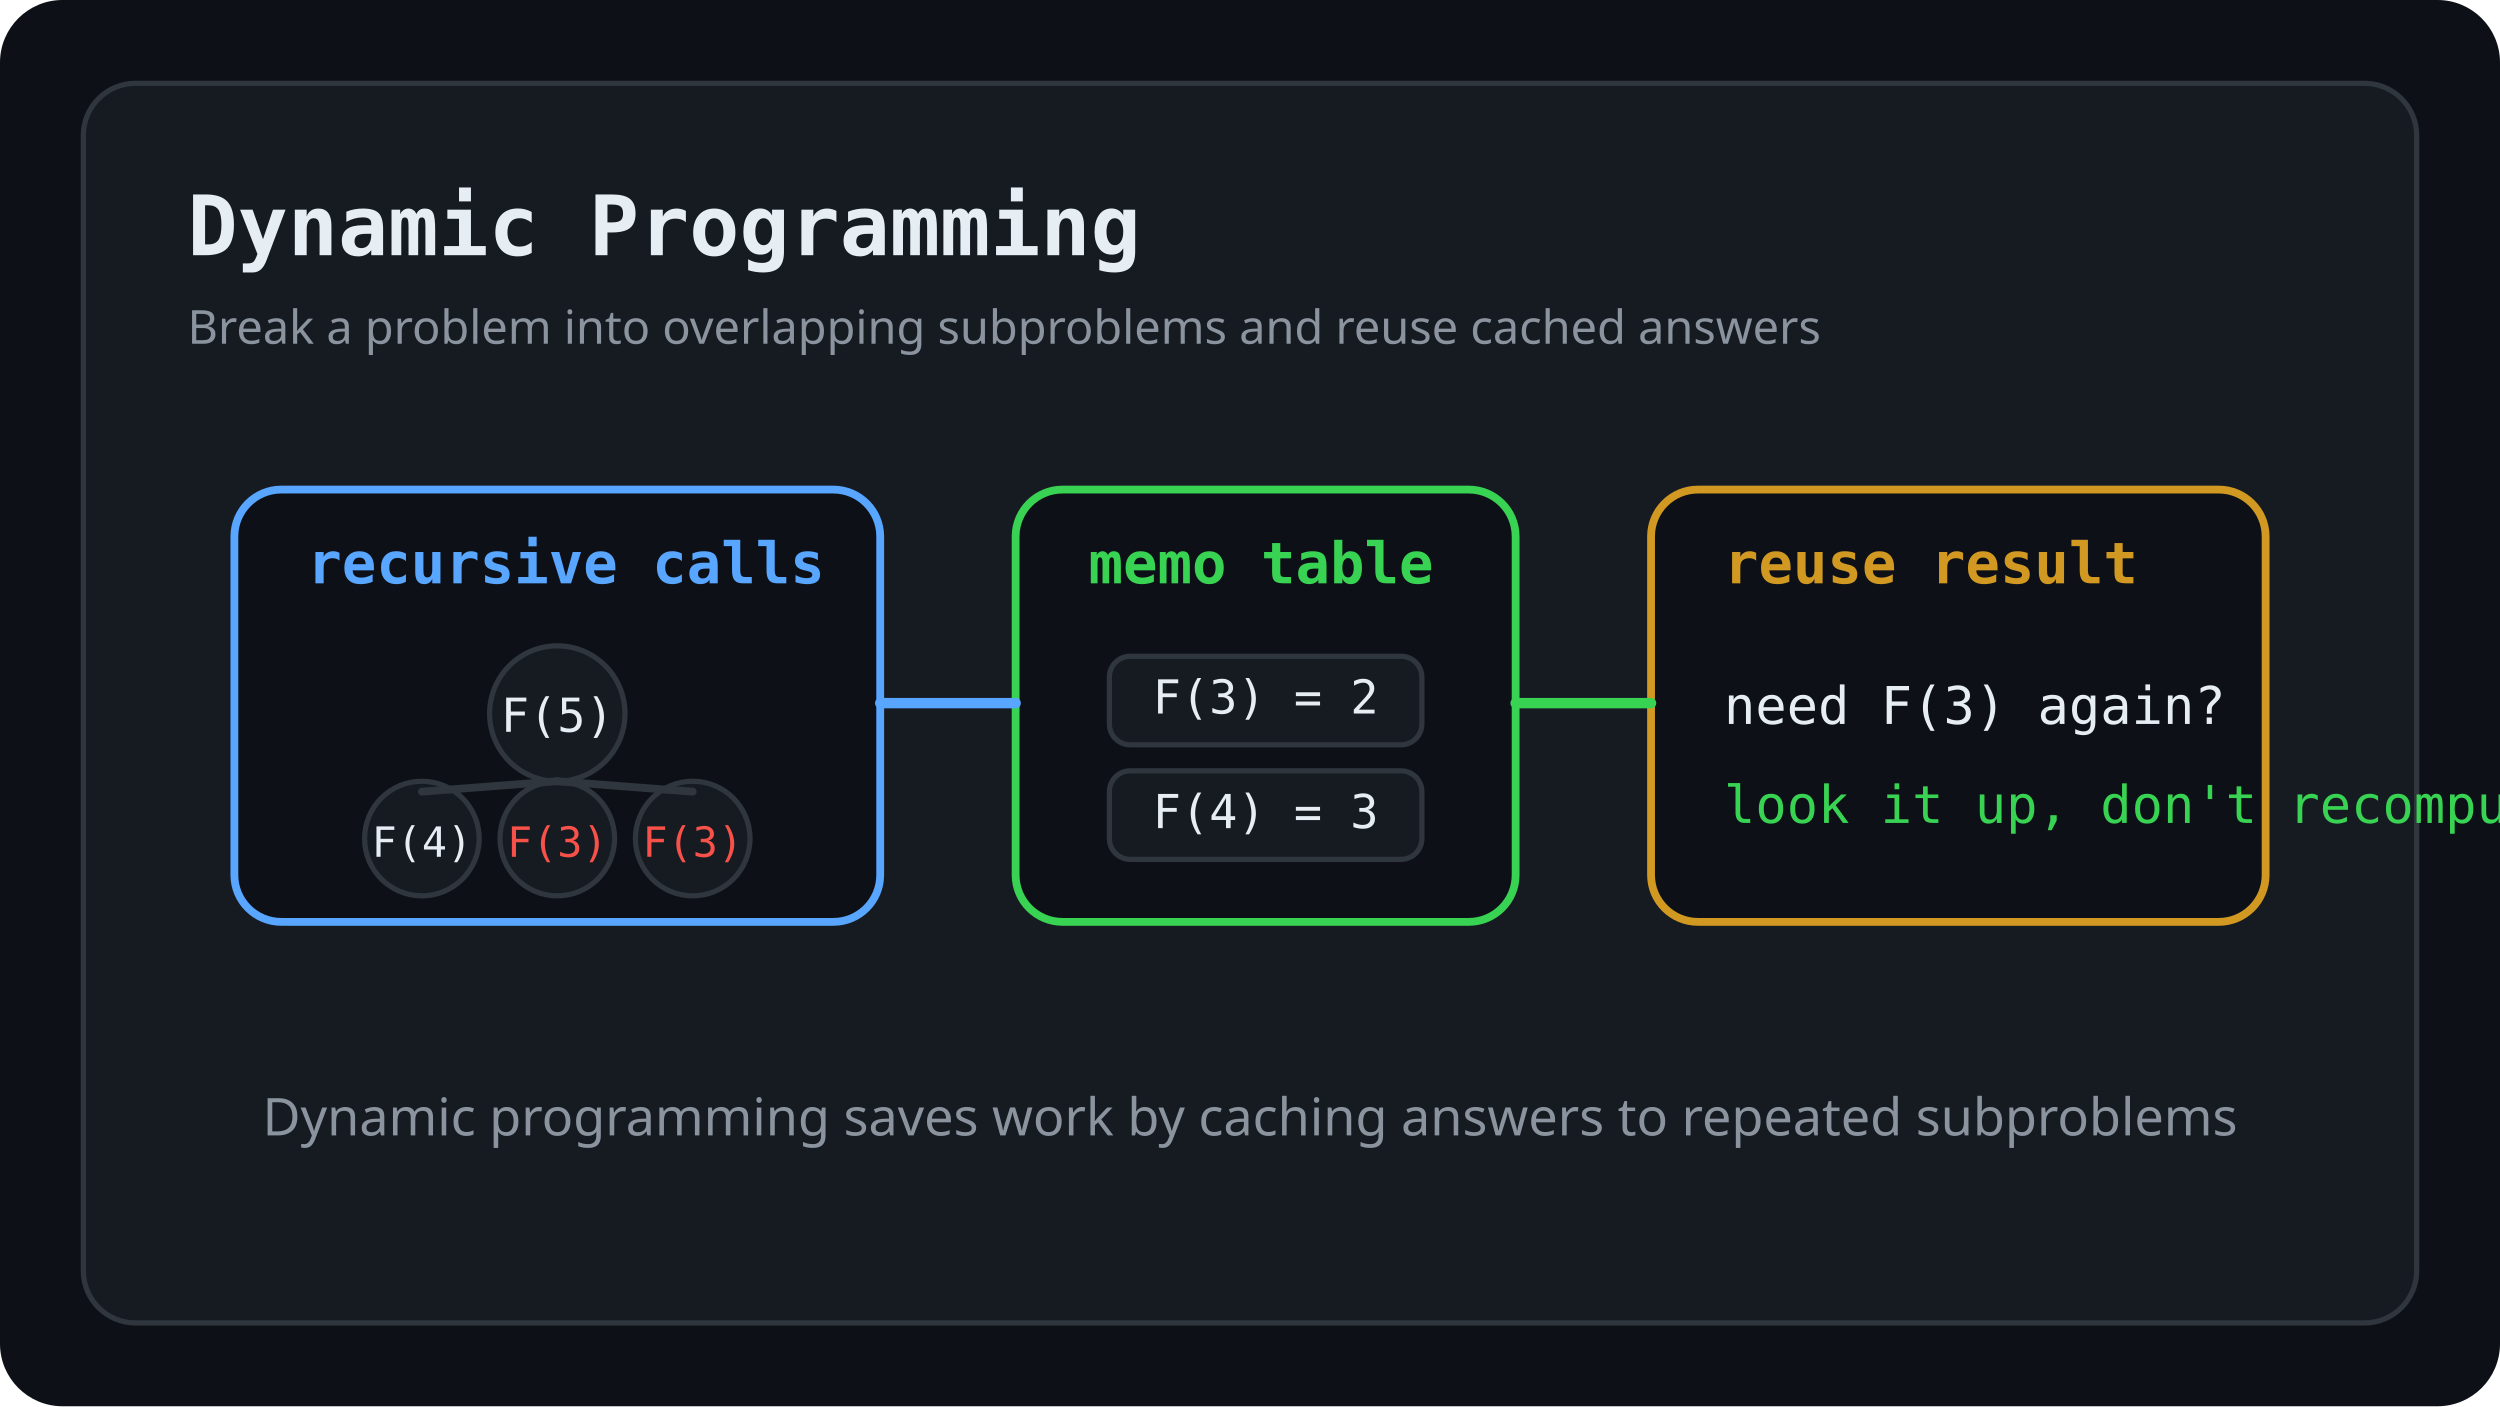
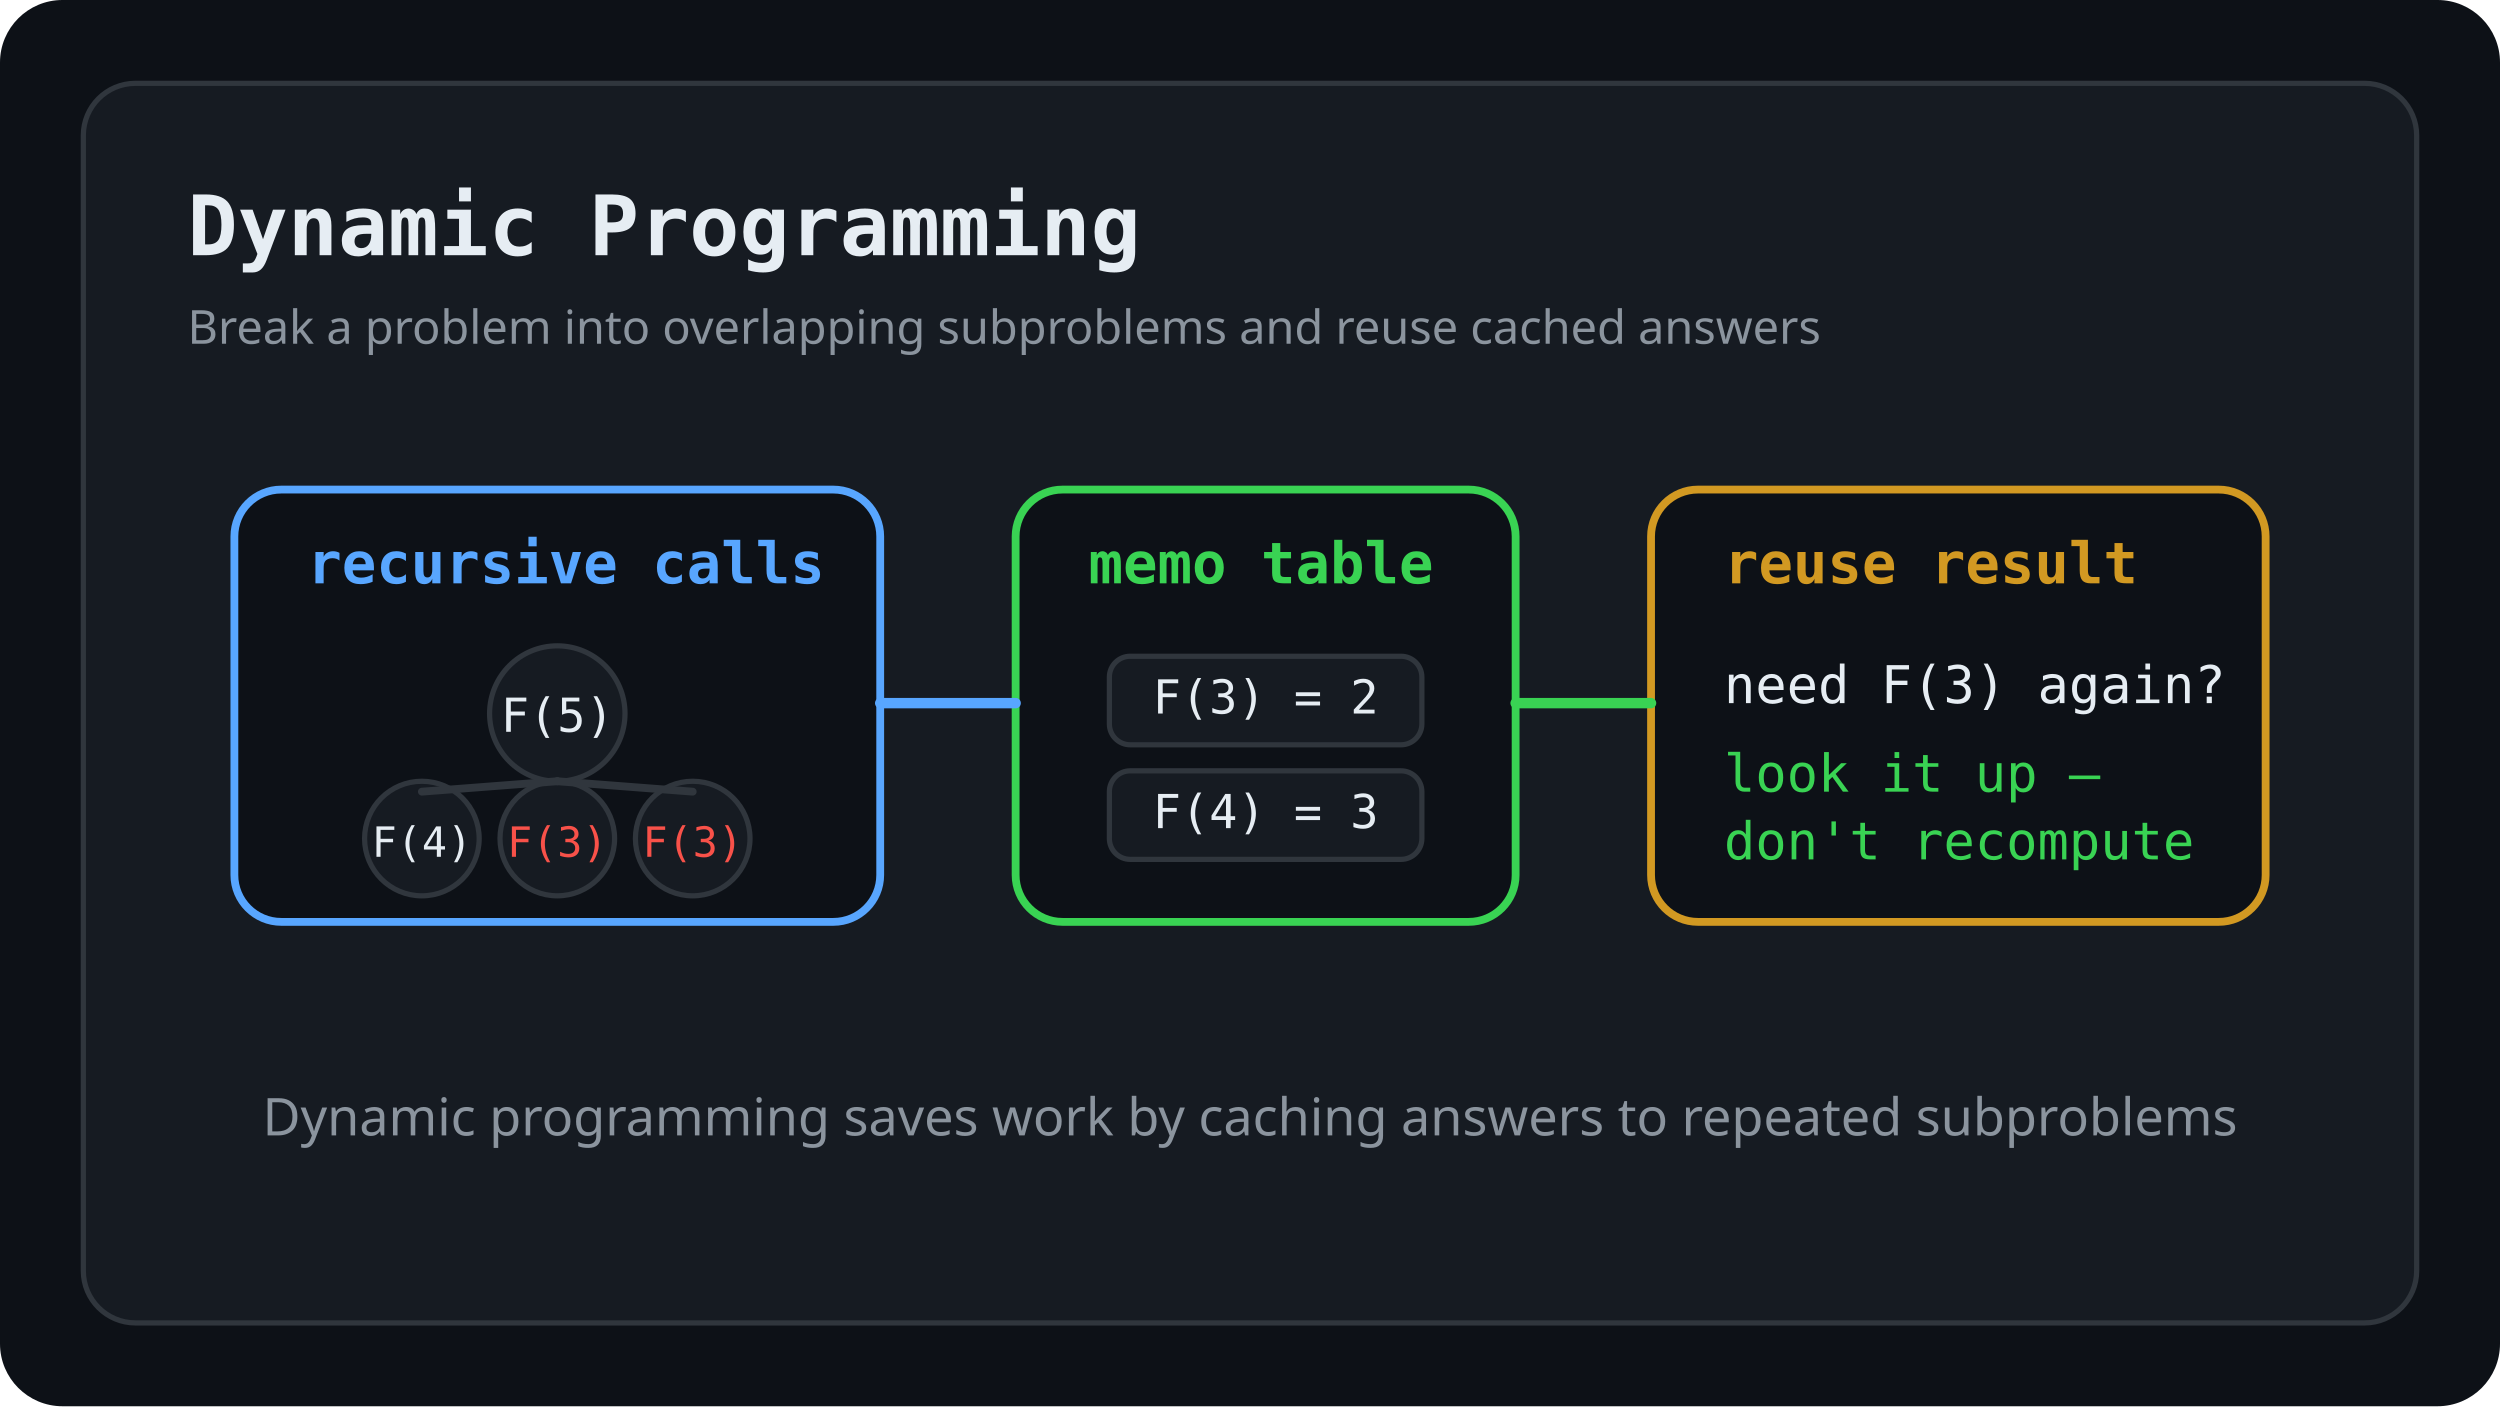
<svg xmlns="http://www.w3.org/2000/svg" width="960" height="540" viewBox="0 0 960 540" fill="none">
  <rect width="960" height="540" rx="24" fill="#0D1117" />
  <rect x="32" y="32" width="896" height="476" rx="20" fill="#161B22" stroke="#30363D" stroke-width="2" />
  <text x="72" y="98" fill="#E6EDF3" font-family="JetBrains Mono, monospace" font-size="32" font-weight="700">Dynamic Programming</text>
  <text x="72" y="132" fill="#8B949E" font-family="IBM Plex Sans, sans-serif" font-size="18">Break a problem into overlapping subproblems and reuse cached answers</text>
  <rect x="90" y="188" width="248" height="166" rx="18" fill="#0D1117" stroke="#58A6FF" stroke-width="3" />
  <text x="118" y="224" fill="#58A6FF" font-family="JetBrains Mono, monospace" font-size="22" font-weight="700">recursive calls</text>
  <circle cx="214" cy="274" r="26" fill="#161B22" stroke="#30363D" stroke-width="2" />
  <circle cx="162" cy="322" r="22" fill="#161B22" stroke="#30363D" stroke-width="2" />
  <circle cx="214" cy="322" r="22" fill="#161B22" stroke="#30363D" stroke-width="2" />
  <circle cx="266" cy="322" r="22" fill="#161B22" stroke="#30363D" stroke-width="2" />
  <text x="214" y="281" text-anchor="middle" fill="#E6EDF3" font-family="JetBrains Mono, monospace" font-size="18">F(5)</text>
  <text x="162" y="329" text-anchor="middle" fill="#E6EDF3" font-family="JetBrains Mono, monospace" font-size="16">F(4)</text>
  <text x="214" y="329" text-anchor="middle" fill="#F85149" font-family="JetBrains Mono, monospace" font-size="16">F(3)</text>
  <text x="266" y="329" text-anchor="middle" fill="#F85149" font-family="JetBrains Mono, monospace" font-size="16">F(3)</text>
  <path d="M214 300L162 304" stroke="#30363D" stroke-width="3" stroke-linecap="round" />
  <path d="M214 300V300" stroke="#30363D" stroke-width="3" stroke-linecap="round" />
  <path d="M214 300L266 304" stroke="#30363D" stroke-width="3" stroke-linecap="round" />
  <rect x="390" y="188" width="192" height="166" rx="18" fill="#0D1117" stroke="#39D353" stroke-width="3" />
  <text x="418" y="224" fill="#39D353" font-family="JetBrains Mono, monospace" font-size="22" font-weight="700">memo table</text>
  <rect x="426" y="252" width="120" height="34" rx="8" fill="#161B22" stroke="#30363D" stroke-width="2" />
  <rect x="426" y="296" width="120" height="34" rx="8" fill="#161B22" stroke="#30363D" stroke-width="2" />
  <text x="486" y="274" text-anchor="middle" fill="#E6EDF3" font-family="JetBrains Mono, monospace" font-size="18">F(3) = 2</text>
  <text x="486" y="318" text-anchor="middle" fill="#E6EDF3" font-family="JetBrains Mono, monospace" font-size="18">F(4) = 3</text>
  <rect x="634" y="188" width="236" height="166" rx="18" fill="#0D1117" stroke="#D29922" stroke-width="3" />
  <text x="662" y="224" fill="#D29922" font-family="JetBrains Mono, monospace" font-size="22" font-weight="700">reuse result</text>
-   <text x="662" y="278" fill="#E6EDF3" font-family="JetBrains Mono, monospace" font-size="20">need F(3) again?</text>
-   <text x="662" y="316" fill="#39D353" font-family="JetBrains Mono, monospace" font-size="20">look it up, don't recompute</text>
+   <text x="662" y="270" fill="#E6EDF3" font-family="JetBrains Mono, monospace" font-size="20">need F(3) again?</text>
+   <text x="662" y="304" fill="#39D353" font-family="JetBrains Mono, monospace" font-size="20">look it up —</text>
+   <text x="662" y="330" fill="#39D353" font-family="JetBrains Mono, monospace" font-size="20">don't recompute</text>
  <path d="M338 270H390" stroke="#58A6FF" stroke-width="4" stroke-linecap="round" />
  <path d="M582 270H634" stroke="#39D353" stroke-width="4" stroke-linecap="round" />
  <text x="480" y="436" text-anchor="middle" fill="#8B949E" font-family="IBM Plex Sans, sans-serif" font-size="20">Dynamic programming saves work by caching answers to repeated subproblems</text>
</svg>
